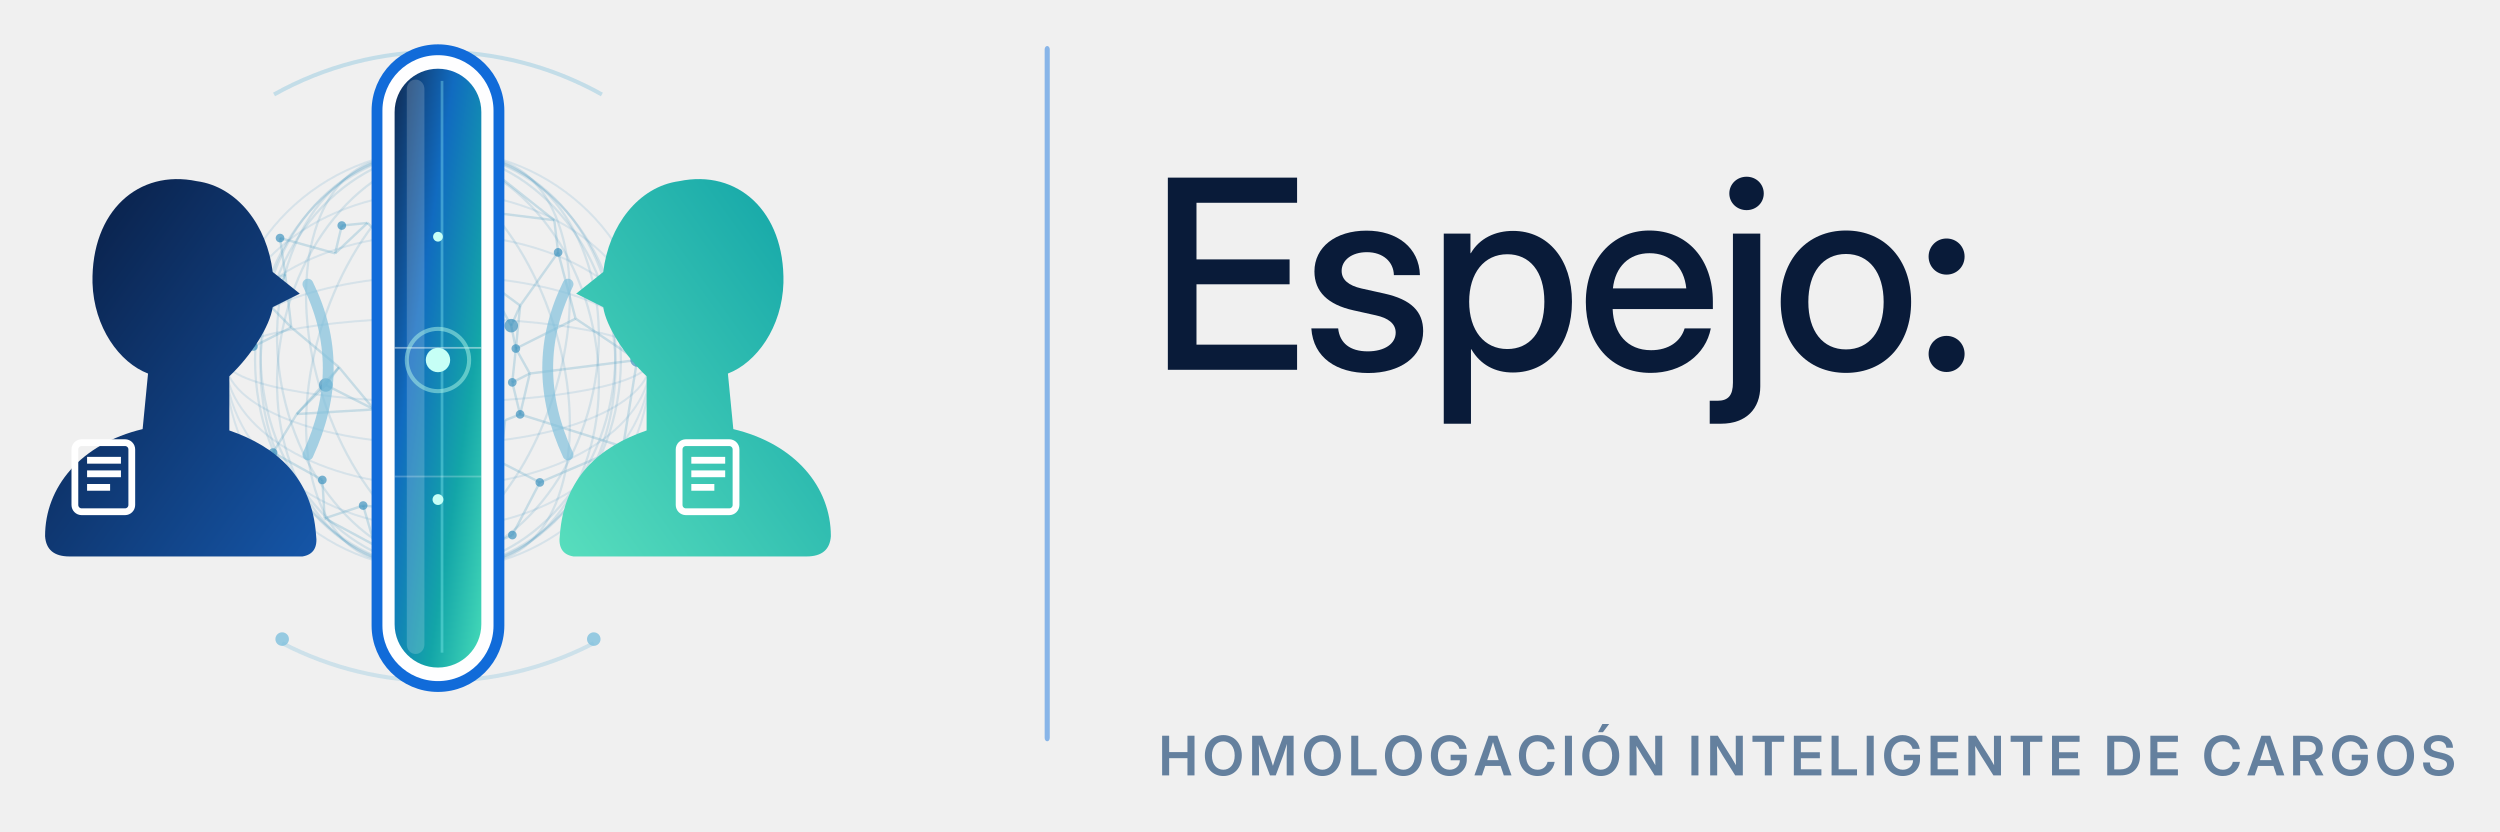
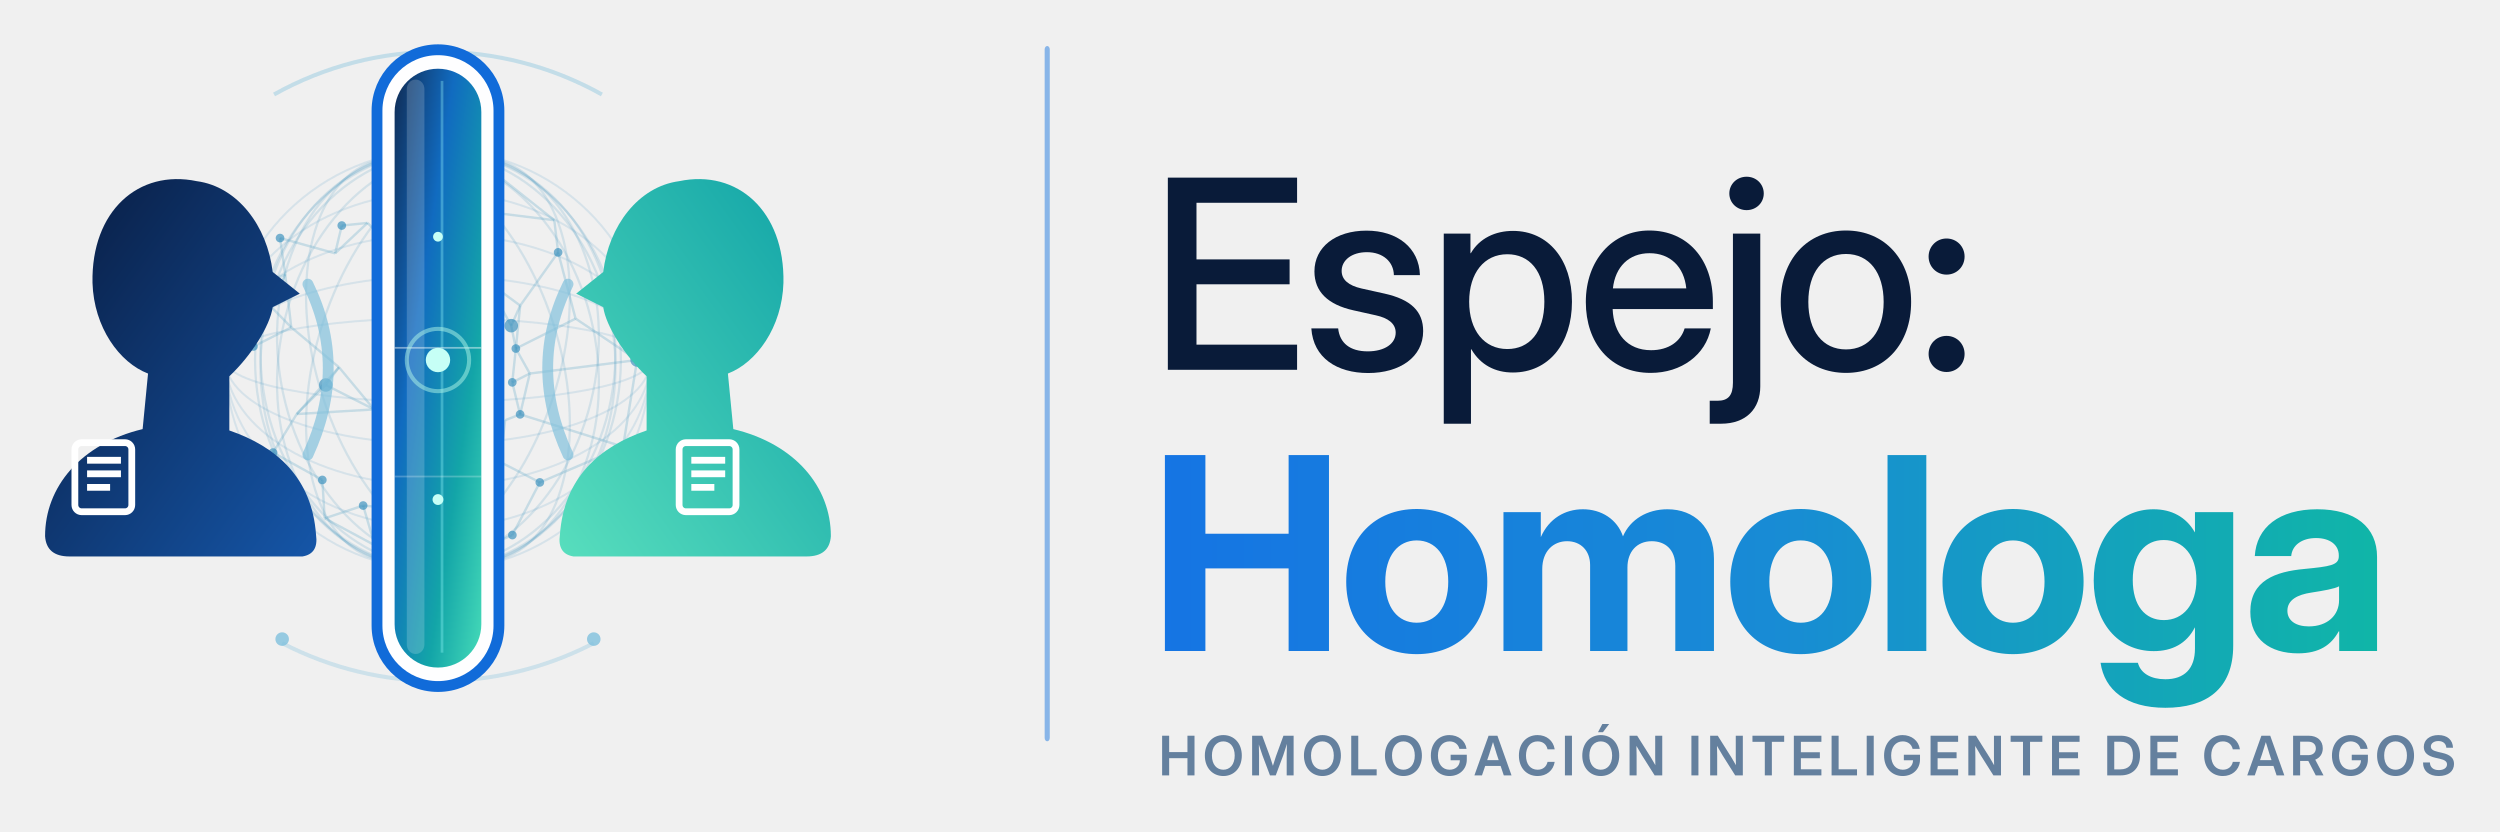
<svg xmlns="http://www.w3.org/2000/svg" width="1467" height="488" viewBox="65 98 1467 488">
  <defs>
    <linearGradient id="prism" x1="0" x2="0.95" y1="0" y2="1">
      <stop offset="0" stop-color="#102B54" />
      <stop offset="0.35" stop-color="#116BC0" />
      <stop offset="0.72" stop-color="#13A5A8" />
      <stop offset="1" stop-color="#42D7B7" />
    </linearGradient>
    <linearGradient id="bright" x1="0" y1="0" x2="1" y2="1">
      <stop stop-color="#0C64DD" />
      <stop offset="0.52" stop-color="#168DDB" />
      <stop offset="1" stop-color="#25C3A8" />
    </linearGradient>
    <linearGradient id="titleBanner" gradientUnits="userSpaceOnUse" x1="1320" y1="0" x2="2620" y2="0">
      <stop stop-color="#1574E4" />
      <stop offset=".56" stop-color="#188BD5" />
      <stop offset="1" stop-color="#10B6A7" />
    </linearGradient>
    <linearGradient id="titleBannerLight" gradientUnits="userSpaceOnUse" x1="1320" y1="0" x2="2620" y2="0">
      <stop stop-color="#6BB3FF" />
      <stop offset=".52" stop-color="#51CDDF" />
      <stop offset="1" stop-color="#68DFCA" />
    </linearGradient>
    <linearGradient id="titleHorizontal" gradientUnits="userSpaceOnUse" x1="740" y1="0" x2="2040" y2="0">
      <stop stop-color="#1574E4" />
      <stop offset=".56" stop-color="#188BD5" />
      <stop offset="1" stop-color="#10B6A7" />
    </linearGradient>
    <linearGradient id="titleHorizontalLight" gradientUnits="userSpaceOnUse" x1="740" y1="0" x2="2040" y2="0">
      <stop stop-color="#6BB3FF" />
      <stop offset=".52" stop-color="#51CDDF" />
      <stop offset="1" stop-color="#68DFCA" />
    </linearGradient>
    <linearGradient id="titleSquare" gradientUnits="userSpaceOnUse" x1="350" y1="0" x2="1250" y2="0">
      <stop stop-color="#1574E4" />
      <stop offset=".56" stop-color="#188BD5" />
      <stop offset="1" stop-color="#10B6A7" />
    </linearGradient>
    <linearGradient id="titleSquareLight" gradientUnits="userSpaceOnUse" x1="350" y1="0" x2="1250" y2="0">
      <stop stop-color="#6BB3FF" />
      <stop offset=".52" stop-color="#51CDDF" />
      <stop offset="1" stop-color="#68DFCA" />
    </linearGradient>
    <linearGradient id="leftHead" x1="0" y1="0" x2="1" y2="1">
      <stop stop-color="#091B3F" />
      <stop offset="1" stop-color="#1556A8" />
    </linearGradient>
    <linearGradient id="rightHead" x1="0" y1="0" x2="1" y2="1">
      <stop stop-color="#0EA1A6" />
      <stop offset="1" stop-color="#58DEBD" />
    </linearGradient>
    <linearGradient id="darkbg" x1="0" y1="0" x2="1" y2="1">
      <stop stop-color="#07152D" />
      <stop offset=".5" stop-color="#0E2851" />
      <stop offset="1" stop-color="#0A1B37" />
    </linearGradient>
    <linearGradient id="lightbg" x1="0" y1="0" x2="1" y2="1">
      <stop stop-color="#FCFEFF" />
      <stop offset=".65" stop-color="#F4F9FF" />
      <stop offset="1" stop-color="#EBF9F8" />
    </linearGradient>
    <radialGradient id="halolight">
      <stop stop-color="#B4EAEF" stop-opacity=".62" />
      <stop offset=".57" stop-color="#C3E9FB" stop-opacity=".25" />
      <stop offset="1" stop-color="#FFFFFF" stop-opacity="0" />
    </radialGradient>
    <radialGradient id="halodark">
      <stop stop-color="#1D9BAD" stop-opacity=".32" />
      <stop offset=".60" stop-color="#1985DA" stop-opacity=".12" />
      <stop offset="1" stop-color="#07315C" stop-opacity="0" />
    </radialGradient>
    <linearGradient id="mirrorShine">
      <stop stop-color="#FFFFFF" stop-opacity="0" />
      <stop offset=".39" stop-color="#FFFFFF" stop-opacity=".3" />
      <stop offset=".53" stop-color="#FFFFFF" stop-opacity=".02" />
      <stop offset="1" stop-color="#FFFFFF" stop-opacity="0" />
    </linearGradient>
    <linearGradient id="appGrad" x1="0" y1="0" x2="1" y2="1">
      <stop stop-color="#102C56" />
      <stop offset=".65" stop-color="#071A34" />
      <stop offset="1" stop-color="#061327" />
    </linearGradient>
    <linearGradient id="appLight" x1="0" y1="0" x2="1" y2="1">
      <stop stop-color="#F9FCFF" />
      <stop offset=".65" stop-color="#EDF8FD" />
      <stop offset="1" stop-color="#E9F7F3" />
    </linearGradient>
    <clipPath id="chipclip">
      <rect x="360" y="167" width="80" height="456" rx="40" />
    </clipPath>
  </defs>
  <g transform="translate(4 0) scale(.795)">
    <path d="M279 193 A248 248 0 0 1 521 193" stroke="#80C0DD" stroke-width="3" stroke-opacity=".4" fill="none" />
    <path d="M285 598 A250 250 0 0 0 515 598" stroke="#80C0DD" stroke-width="3" stroke-opacity=".32" fill="none" />
    <g fill="none">
      <ellipse cx="400" cy="389" rx="89.29" ry="154" stroke="#2C89B9" stroke-opacity="0.15" stroke-width="1.7" transform="rotate(-18 400 389)" />
      <ellipse cx="400" cy="389" rx="116.91" ry="154" stroke="#2C89B9" stroke-opacity="0.15" stroke-width="1.7" transform="rotate(-12 400 389)" />
      <ellipse cx="400" cy="389" rx="130.71" ry="154" stroke="#2C89B9" stroke-opacity="0.15" stroke-width="1.7" transform="rotate(-6 400 389)" />
      <ellipse cx="400" cy="389" rx="135.00" ry="154" stroke="#2C89B9" stroke-opacity="0.15" stroke-width="1.7" transform="rotate(0 400 389)" />
      <ellipse cx="400" cy="389" rx="130.71" ry="154" stroke="#2C89B9" stroke-opacity="0.15" stroke-width="1.7" transform="rotate(6 400 389)" />
      <ellipse cx="400" cy="389" rx="116.91" ry="154" stroke="#2C89B9" stroke-opacity="0.15" stroke-width="1.7" transform="rotate(12 400 389)" />
      <ellipse cx="400" cy="389" rx="89.29" ry="154" stroke="#2C89B9" stroke-opacity="0.15" stroke-width="1.7" transform="rotate(18 400 389)" />
      <ellipse cx="400" cy="389" rx="157" ry="31" stroke="#2C89B9" stroke-opacity=".13" stroke-width="1.5" />
      <ellipse cx="400" cy="389" rx="157" ry="62" stroke="#2C89B9" stroke-opacity=".13" stroke-width="1.5" />
      <ellipse cx="400" cy="389" rx="157" ry="93" stroke="#2C89B9" stroke-opacity=".13" stroke-width="1.5" />
      <ellipse cx="400" cy="389" rx="157" ry="124" stroke="#2C89B9" stroke-opacity=".13" stroke-width="1.5" />
      <ellipse cx="400" cy="389" rx="157" ry="155" stroke="#2C89B9" stroke-opacity=".13" stroke-width="1.5" />
      <path d="M546.99 389.00 L501.56 358.45" stroke="#58A4C5" stroke-width="1.8" stroke-opacity=".27" />
      <path d="M546.99 389.00 L536.60 453.04" stroke="#58A4C5" stroke-width="1.8" stroke-opacity=".27" />
      <path d="M546.99 389.00 L467.75 398.97" stroke="#58A4C5" stroke-width="1.8" stroke-opacity=".27" />
      <path d="M467.75 398.97 L454.84 405.50" stroke="#58A4C5" stroke-width="1.8" stroke-opacity=".27" />
      <path d="M467.75 398.97 L457.48 380.54" stroke="#58A4C5" stroke-width="1.8" stroke-opacity=".27" />
      <path d="M467.75 398.97 L460.62 429.11" stroke="#58A4C5" stroke-width="1.8" stroke-opacity=".27" />
      <path d="M454.84 405.50 L460.62 429.11" stroke="#58A4C5" stroke-width="1.8" stroke-opacity=".27" />
      <path d="M454.84 405.50 L457.48 380.54" stroke="#58A4C5" stroke-width="1.8" stroke-opacity=".27" />
      <path d="M536.60 453.04 L475.18 479.34" stroke="#58A4C5" stroke-width="1.8" stroke-opacity=".27" />
      <path d="M536.60 453.04 L460.62 429.11" stroke="#58A4C5" stroke-width="1.8" stroke-opacity=".27" />
      <path d="M460.62 429.11 L449.58 433.43" stroke="#58A4C5" stroke-width="1.8" stroke-opacity=".27" />
      <path d="M449.58 433.43 L445.94 464.27" stroke="#58A4C5" stroke-width="1.8" stroke-opacity=".27" />
      <path d="M475.18 479.34 L445.94 464.27" stroke="#58A4C5" stroke-width="1.8" stroke-opacity=".27" />
      <path d="M475.18 479.34 L454.91 518.21" stroke="#58A4C5" stroke-width="1.8" stroke-opacity=".27" />
      <path d="M445.94 464.27 L419.54 463.74" stroke="#58A4C5" stroke-width="1.8" stroke-opacity=".27" />
      <path d="M454.91 518.21 L416.09 535.23" stroke="#58A4C5" stroke-width="1.8" stroke-opacity=".27" />
      <path d="M419.54 463.74 L396.87 474.61" stroke="#58A4C5" stroke-width="1.8" stroke-opacity=".27" />
      <path d="M416.09 535.23 L379.53 499.83" stroke="#58A4C5" stroke-width="1.8" stroke-opacity=".27" />
      <path d="M416.09 535.23 L353.35 525.74" stroke="#58A4C5" stroke-width="1.8" stroke-opacity=".27" />
      <path d="M396.87 474.61 L379.53 499.83" stroke="#58A4C5" stroke-width="1.8" stroke-opacity=".27" />
      <path d="M379.53 499.83 L344.77 496.42" stroke="#58A4C5" stroke-width="1.8" stroke-opacity=".27" />
      <path d="M379.53 499.83 L353.35 525.74" stroke="#58A4C5" stroke-width="1.8" stroke-opacity=".27" />
      <path d="M353.35 525.74 L344.77 496.42" stroke="#58A4C5" stroke-width="1.8" stroke-opacity=".27" />
      <path d="M353.35 525.74 L316.39 505.86" stroke="#58A4C5" stroke-width="1.8" stroke-opacity=".27" />
      <path d="M344.77 496.42 L316.39 505.86" stroke="#58A4C5" stroke-width="1.8" stroke-opacity=".27" />
      <path d="M316.39 505.86 L314.64 477.53" stroke="#58A4C5" stroke-width="1.8" stroke-opacity=".27" />
      <path d="M314.64 477.53 L278.25 457.33" stroke="#58A4C5" stroke-width="1.8" stroke-opacity=".27" />
      <path d="M352.79 425.46 L317.20 407.44" stroke="#58A4C5" stroke-width="1.8" stroke-opacity=".27" />
      <path d="M352.79 425.46 L326.94 394.35" stroke="#58A4C5" stroke-width="1.8" stroke-opacity=".27" />
      <path d="M352.79 425.46 L295.77 428.87" stroke="#58A4C5" stroke-width="1.8" stroke-opacity=".27" />
      <path d="M278.25 457.33 L295.77 428.87" stroke="#58A4C5" stroke-width="1.8" stroke-opacity=".27" />
      <path d="M295.77 428.87 L317.20 407.44" stroke="#58A4C5" stroke-width="1.8" stroke-opacity=".27" />
      <path d="M295.77 428.87 L326.94 394.35" stroke="#58A4C5" stroke-width="1.8" stroke-opacity=".27" />
      <path d="M317.20 407.44 L326.94 394.35" stroke="#58A4C5" stroke-width="1.8" stroke-opacity=".27" />
      <path d="M326.94 394.35 L291.70 364.88" stroke="#58A4C5" stroke-width="1.8" stroke-opacity=".27" />
      <path d="M263.78 379.03 L291.70 364.88" stroke="#58A4C5" stroke-width="1.8" stroke-opacity=".27" />
      <path d="M263.78 379.03 L264.52 337.18" stroke="#58A4C5" stroke-width="1.8" stroke-opacity=".27" />
      <path d="M263.78 379.03 L287.24 325.72" stroke="#58A4C5" stroke-width="1.8" stroke-opacity=".27" />
      <path d="M291.70 364.88 L264.52 337.18" stroke="#58A4C5" stroke-width="1.8" stroke-opacity=".27" />
      <path d="M291.70 364.88 L287.24 325.72" stroke="#58A4C5" stroke-width="1.8" stroke-opacity=".27" />
      <path d="M264.52 337.18 L287.24 325.72" stroke="#58A4C5" stroke-width="1.8" stroke-opacity=".27" />
      <path d="M287.24 325.72 L283.43 298.99" stroke="#58A4C5" stroke-width="1.8" stroke-opacity=".27" />
      <path d="M283.43 298.99 L324.09 310.27" stroke="#58A4C5" stroke-width="1.8" stroke-opacity=".27" />
      <path d="M324.09 310.27 L328.99 289.74" stroke="#58A4C5" stroke-width="1.8" stroke-opacity=".27" />
      <path d="M324.09 310.27 L347.97 287.81" stroke="#58A4C5" stroke-width="1.8" stroke-opacity=".27" />
      <path d="M328.99 289.74 L347.97 287.81" stroke="#58A4C5" stroke-width="1.8" stroke-opacity=".27" />
      <path d="M347.97 287.81 L374.23 313.47" stroke="#58A4C5" stroke-width="1.8" stroke-opacity=".27" />
      <path d="M374.23 313.47 L396.90 304.06" stroke="#58A4C5" stroke-width="1.8" stroke-opacity=".27" />
      <path d="M373.33 244.60 L414.22 259.79" stroke="#58A4C5" stroke-width="1.8" stroke-opacity=".27" />
      <path d="M396.90 304.06 L435.76 330.40" stroke="#58A4C5" stroke-width="1.8" stroke-opacity=".27" />
      <path d="M396.90 304.06 L414.22 259.79" stroke="#58A4C5" stroke-width="1.8" stroke-opacity=".27" />
      <path d="M414.22 259.79 L437.09 247.12" stroke="#58A4C5" stroke-width="1.8" stroke-opacity=".27" />
      <path d="M414.22 259.79 L445.95 280.87" stroke="#58A4C5" stroke-width="1.8" stroke-opacity=".27" />
      <path d="M437.09 247.12 L445.95 280.87" stroke="#58A4C5" stroke-width="1.8" stroke-opacity=".27" />
      <path d="M437.09 247.12 L485.86 285.83" stroke="#58A4C5" stroke-width="1.8" stroke-opacity=".27" />
      <path d="M445.95 280.87 L485.86 285.83" stroke="#58A4C5" stroke-width="1.8" stroke-opacity=".27" />
      <path d="M435.76 330.40 L460.68 348.85" stroke="#58A4C5" stroke-width="1.8" stroke-opacity=".27" />
      <path d="M435.76 330.40 L454.07 363.65" stroke="#58A4C5" stroke-width="1.8" stroke-opacity=".27" />
      <path d="M485.86 285.83 L488.69 309.54" stroke="#58A4C5" stroke-width="1.8" stroke-opacity=".27" />
      <path d="M488.69 309.54 L460.68 348.85" stroke="#58A4C5" stroke-width="1.8" stroke-opacity=".27" />
      <path d="M488.69 309.54 L501.56 358.45" stroke="#58A4C5" stroke-width="1.8" stroke-opacity=".27" />
      <path d="M460.68 348.85 L454.07 363.65" stroke="#58A4C5" stroke-width="1.8" stroke-opacity=".27" />
      <path d="M460.68 348.85 L457.48 380.54" stroke="#58A4C5" stroke-width="1.8" stroke-opacity=".27" />
      <path d="M454.07 363.65 L457.48 380.54" stroke="#58A4C5" stroke-width="1.8" stroke-opacity=".27" />
      <path d="M501.56 358.45 L457.48 380.54" stroke="#58A4C5" stroke-width="1.8" stroke-opacity=".27" />
      <circle cx="546.99" cy="389.00" r="5" fill="#2C89B9" fill-opacity="0.62" stroke="none" />
      <circle cx="454.84" cy="405.50" r="3.2" fill="#2C89B9" fill-opacity="0.62" stroke="none" />
      <circle cx="460.62" cy="429.11" r="3.2" fill="#2C89B9" fill-opacity="0.62" stroke="none" />
      <circle cx="475.18" cy="479.34" r="3.2" fill="#2C89B9" fill-opacity="0.62" stroke="none" />
      <circle cx="454.91" cy="518.21" r="3.2" fill="#2C89B9" fill-opacity="0.62" stroke="none" />
      <circle cx="416.09" cy="535.23" r="5" fill="#2C89B9" fill-opacity="0.62" stroke="none" />
      <circle cx="379.53" cy="499.83" r="3.2" fill="#2C89B9" fill-opacity="0.62" stroke="none" />
      <circle cx="344.77" cy="496.42" r="3.2" fill="#2C89B9" fill-opacity="0.62" stroke="none" />
      <circle cx="314.64" cy="477.53" r="3.2" fill="#2C89B9" fill-opacity="0.62" stroke="none" />
      <circle cx="278.25" cy="457.33" r="3.2" fill="#2C89B9" fill-opacity="0.62" stroke="none" />
      <circle cx="317.20" cy="407.44" r="5" fill="#2C89B9" fill-opacity="0.62" stroke="none" />
      <circle cx="263.78" cy="379.03" r="3.2" fill="#2C89B9" fill-opacity="0.62" stroke="none" />
      <circle cx="264.52" cy="337.18" r="3.2" fill="#2C89B9" fill-opacity="0.62" stroke="none" />
      <circle cx="283.43" cy="298.99" r="3.2" fill="#2C89B9" fill-opacity="0.62" stroke="none" />
      <circle cx="328.99" cy="289.74" r="3.2" fill="#2C89B9" fill-opacity="0.62" stroke="none" />
      <circle cx="374.23" cy="313.47" r="5" fill="#2C89B9" fill-opacity="0.62" stroke="none" />
      <circle cx="396.90" cy="304.06" r="3.2" fill="#2C89B9" fill-opacity="0.62" stroke="none" />
      <circle cx="437.09" cy="247.12" r="3.2" fill="#2C89B9" fill-opacity="0.62" stroke="none" />
      <circle cx="435.76" cy="330.40" r="3.2" fill="#2C89B9" fill-opacity="0.62" stroke="none" />
      <circle cx="488.69" cy="309.54" r="3.2" fill="#2C89B9" fill-opacity="0.62" stroke="none" />
      <circle cx="454.07" cy="363.65" r="5" fill="#2C89B9" fill-opacity="0.62" stroke="none" />
      <circle cx="457.48" cy="380.54" r="3.2" fill="#2C89B9" fill-opacity="0.62" stroke="none" />
    </g>
    <path d="M304 333 Q334 394 304 459" stroke="#80C0DD" stroke-width="8" fill="none" stroke-linecap="round" stroke-opacity=".68" />
    <path d="M496 333 Q466 394 496 459" stroke="#80C0DD" stroke-width="8" fill="none" stroke-linecap="round" stroke-opacity=".68" />
    <path d="M 222 257 C 179 248 144 279 145 332 C 146 365 165 391 186 399 L 182 440 C 136 451 110 483 110 519 Q 111 534 128 534 L 300 534 Q 312 532 310 518 C 307 476 281 453 246 441 L 246 401 C 262 386 276 364 278 350 L 298 340 L 278 324 C 274 290 252 261 222 257 Z" fill="url(#leftHead)" />
    <path d="M 222 257 C 179 248 144 279 145 332 C 146 365 165 391 186 399 L 182 440 C 136 451 110 483 110 519 Q 111 534 128 534 L 300 534 Q 312 532 310 518 C 307 476 281 453 246 441 L 246 401 C 262 386 276 364 278 350 L 298 340 L 278 324 C 274 290 252 261 222 257 Z" transform="translate(800 0) scale(-1 1)" fill="url(#rightHead)" />
    <g transform="translate(157 472)" fill="none" stroke="#FFFFFF" stroke-width="5" stroke-linejoin="round">
      <rect x="-25" y="-22" width="42" height="51" rx="5" />
      <path d="M-16 -9 H9 M-16 1 H9 M-16 11 H1" />
    </g>
    <g transform="translate(603 472)" fill="none" stroke="#FFFFFF" stroke-width="5" stroke-linejoin="round">
      <rect x="-25" y="-22" width="42" height="51" rx="5" />
      <path d="M-16 -9 H9 M-16 1 H9 M-16 11 H1" />
    </g>
    <rect x="355" y="160" width="90" height="470" rx="45" fill="#FEFEFF" stroke="#116BD9" stroke-width="8" />
    <rect x="368" y="174" width="64" height="442" rx="32" fill="url(#prism)" />
    <rect x="377" y="182" width="13" height="424" rx="7" fill="#FFFFFF" opacity=".18" />
    <path d="M403 183 V605" stroke="#9DFFFF" stroke-opacity=".32" stroke-width="2" />
    <path d="M368 380 H432" stroke="#FFFFFF" stroke-width="1.3" stroke-opacity=".45" />
    <path d="M368 475 H432" stroke="#FFFFFF" stroke-width="1.3" stroke-opacity=".24" />
    <circle cx="400" cy="389" r="9" fill="#C6FFF6" />
    <circle cx="400" cy="389" r="23" fill="none" stroke="#B0F7E9" stroke-opacity=".5" stroke-width="3" />
    <circle cx="400" cy="298" r="3.6" fill="#C6FFF6" />
    <circle cx="400" cy="492" r="4" fill="#C6FFF6" />
    <circle cx="285" cy="595" r="5" fill="#80C0DD" opacity=".8" />
    <circle cx="515" cy="595" r="5" fill="#80C0DD" opacity=".8" />
  </g>
  <rect x="678" y="125" width="3" height="408" rx="2" fill="#1775DF" opacity=".48" />
  <g fill="#091B39" opacity="1">
    <path d="M136 0H1138V195H358V663H1080V856H358V1295H1138V1490H136Z" transform="translate(740.00 315.00) scale(0.075684 -0.075684)" />
    <path d="M510 -25C756 -25 936 99 936 300C936 453 842 545 636 591L456 631C361 653 304 696 304 767C304 848 380 912 500 912C625 912 707 837 709 734H911C905 947 735 1079 497 1079C255 1079 93 950 93 763C93 606 197 505 396 461L571 422C662 402 723 360 723 288C723 204 640 143 506 143C369 143 289 207 277 321H69C84 92 268 -25 510 -25Z" transform="translate(829.27 315.00) scale(0.075684 -0.075684)" />
    <path d="M119 -418H330V159H333C404 38 517 -21 655 -21C930 -21 1113 201 1113 528C1113 854 929 1077 656 1077C519 1077 396 1020 329 904H326V1056H119ZM612 161C432 161 316 306 316 528C316 750 432 896 612 896C782 896 899 767 899 528C899 290 782 161 612 161Z" transform="translate(903.19 315.00) scale(0.075684 -0.075684)" />
    <path d="M570 -24C809 -24 997 117 1036 321H833C803 221 711 152 573 152C388 152 282 281 275 471H1052V528C1052 854 858 1080 559 1080C271 1080 67 848 67 526C67 207 257 -24 570 -24ZM277 631C295 799 402 904 561 904C721 904 829 799 846 631Z" transform="translate(990.49 315.00) scale(0.075684 -0.075684)" />
    <path d="M119 1056V-100C119 -198 83 -240 -1 -240H-61V-418H27C224 -418 331 -299 331 -128V1056ZM225 1238C300 1238 358 1295 358 1367C358 1440 300 1497 225 1497C150 1497 91 1440 91 1367C91 1295 150 1238 225 1238Z" transform="translate(1072.88 315.00) scale(0.075684 -0.075684)" />
    <path d="M573 -24C875 -24 1078 201 1078 526C1078 853 875 1080 573 1080C271 1080 67 853 67 526C67 201 271 -24 573 -24ZM573 158C392 158 281 301 281 526C281 753 393 898 573 898C753 898 865 753 865 526C865 302 754 158 573 158Z" transform="translate(1104.86 315.00) scale(0.075684 -0.075684)" />
    <path d="M233 738C312 738 373 800 373 878C373 956 312 1018 233 1018C155 1018 94 956 94 878C94 800 155 738 233 738ZM233 -17C312 -17 373 44 373 123C373 201 312 263 233 263C155 263 94 201 94 123C94 44 155 -17 233 -17Z" transform="translate(1189.59 315.00) scale(0.075684 -0.075684)" />
  </g>
  <defs>
    <clipPath id="clip_horizontal_light">
-       <g fill="#FFFFFF" opacity="1">
-         <path d="M111 0H419V628H1052V0H1359V1490H1052V892H419V1490H111Z" transform="translate(740.00 480.00) scale(0.077148 -0.077148)" />
-         <path d="M594 -24C915 -24 1131 196 1131 527C1131 858 915 1080 594 1080C274 1080 58 858 58 527C58 196 274 -24 594 -24ZM594 215C451 215 355 331 355 527C355 724 452 841 594 841C737 841 834 724 834 527C834 331 738 215 594 215Z" transform="translate(850.49 480.00) scale(0.077148 -0.077148)" />
-         <path d="M104 0H399V623C399 759 483 835 588 835C691 835 763 764 763 654V0H1047V636C1047 754 1118 835 1232 835C1333 835 1411 773 1411 646V0H1705V700C1705 942 1554 1078 1351 1078C1198 1078 1068 1001 1013 872C969 1001 850 1078 708 1078C574 1078 451 1009 388 866V1056H104Z" transform="translate(939.21 480.00) scale(0.077148 -0.077148)" />
-         <path d="M594 -24C915 -24 1131 196 1131 527C1131 858 915 1080 594 1080C274 1080 58 858 58 527C58 196 274 -24 594 -24ZM594 215C451 215 355 331 355 527C355 724 452 841 594 841C737 841 834 724 834 527C834 331 738 215 594 215Z" transform="translate(1075.85 480.00) scale(0.077148 -0.077148)" />
-         <path d="M399 1490H104V0H399Z" transform="translate(1164.58 480.00) scale(0.077148 -0.077148)" />
-         <path d="M594 -24C915 -24 1131 196 1131 527C1131 858 915 1080 594 1080C274 1080 58 858 58 527C58 196 274 -24 594 -24ZM594 215C451 215 355 331 355 527C355 724 452 841 594 841C737 841 834 724 834 527C834 331 738 215 594 215Z" transform="translate(1200.39 480.00) scale(0.077148 -0.077148)" />
-         <path d="M603 -432C909 -432 1119 -294 1119 41V1056H828V903H827C760 1020 650 1078 513 1078C243 1078 58 853 58 536C58 221 239 -1 515 -1C653 -1 764 55 827 179H828V17C828 -135 747 -215 603 -215C493 -215 415 -170 394 -90H110C140 -295 303 -432 603 -432ZM591 235C448 235 355 346 355 540C355 734 448 844 591 844C740 844 839 724 839 540C839 355 740 235 591 235Z" transform="translate(1289.12 480.00) scale(0.077148 -0.077148)" />
-         <path d="M427 -18C589 -18 680 46 736 149H740V0H1028V716C1028 942 862 1078 573 1078C283 1078 111 940 98 722H375C382 803 454 859 564 859C672 859 737 805 737 727V720C737 652 669 643 476 624C256 604 64 536 64 298C64 87 216 -18 427 -18ZM509 187C410 187 346 231 346 306C346 390 426 429 527 444C622 459 705 473 739 492V386C739 272 651 187 509 187Z" transform="translate(1380.55 480.00) scale(0.077148 -0.077148)" />
-       </g>
+       <path d="M111 0H419V628H1052V0H1359V1490H1052V892H419V1490H111Z" transform="translate(740.00 480.00) scale(0.077148 -0.077148)" />
+       <path d="M594 -24C915 -24 1131 196 1131 527C1131 858 915 1080 594 1080C274 1080 58 858 58 527C58 196 274 -24 594 -24ZM594 215C451 215 355 331 355 527C355 724 452 841 594 841C737 841 834 724 834 527C834 331 738 215 594 215Z" transform="translate(850.49 480.00) scale(0.077148 -0.077148)" />
+       <path d="M104 0H399V623C399 759 483 835 588 835C691 835 763 764 763 654V0H1047V636C1047 754 1118 835 1232 835C1333 835 1411 773 1411 646V0H1705V700C1705 942 1554 1078 1351 1078C1198 1078 1068 1001 1013 872C969 1001 850 1078 708 1078C574 1078 451 1009 388 866V1056H104Z" transform="translate(939.21 480.00) scale(0.077148 -0.077148)" />
+       <path d="M594 -24C915 -24 1131 196 1131 527C1131 858 915 1080 594 1080C274 1080 58 858 58 527C58 196 274 -24 594 -24ZM594 215C451 215 355 331 355 527C355 724 452 841 594 841C737 841 834 724 834 527C834 331 738 215 594 215Z" transform="translate(1075.85 480.00) scale(0.077148 -0.077148)" />
+       <path d="M399 1490H104V0H399Z" transform="translate(1164.58 480.00) scale(0.077148 -0.077148)" />
+       <path d="M594 -24C915 -24 1131 196 1131 527C1131 858 915 1080 594 1080C274 1080 58 858 58 527C58 196 274 -24 594 -24ZM594 215C451 215 355 331 355 527C355 724 452 841 594 841C737 841 834 724 834 527C834 331 738 215 594 215Z" transform="translate(1200.39 480.00) scale(0.077148 -0.077148)" />
+       <path d="M603 -432C909 -432 1119 -294 1119 41V1056H828V903H827C760 1020 650 1078 513 1078C243 1078 58 853 58 536C58 221 239 -1 515 -1C653 -1 764 55 827 179H828V17C828 -135 747 -215 603 -215C493 -215 415 -170 394 -90H110C140 -295 303 -432 603 -432ZM591 235C448 235 355 346 355 540C355 734 448 844 591 844C740 844 839 724 839 540C839 355 740 235 591 235Z" transform="translate(1289.12 480.00) scale(0.077148 -0.077148)" />
+       <path d="M427 -18C589 -18 680 46 736 149H740V0H1028V716C1028 942 862 1078 573 1078C283 1078 111 940 98 722H375C382 803 454 859 564 859C672 859 737 805 737 727V720C737 652 669 643 476 624C256 604 64 536 64 298C64 87 216 -18 427 -18ZM509 187C410 187 346 231 346 306C346 390 426 429 527 444C622 459 705 473 739 492V386C739 272 651 187 509 187Z" transform="translate(1380.55 480.00) scale(0.077148 -0.077148)" />
    </clipPath>
    <linearGradient id="gradient_horizontal_light" gradientUnits="userSpaceOnUse" x1="740.00" y1="0" x2="1464.88" y2="0">
      <stop stop-color="#1574E4" />
      <stop offset=".50" stop-color="#188BD5" />
      <stop offset="1" stop-color="#10B6A7" />
    </linearGradient>
  </defs>
  <rect x="738" y="290.4" width="728.88" height="268.6" fill="url(#gradient_horizontal_light)" clip-path="url(#clip_horizontal_light)" />
  <g fill="#64809E" opacity="1">
    <path d="M124 0H388V646H1075V0H1340V1490H1075V875H388V1490H124Z" transform="translate(745.00 553.00) scale(0.015625 -0.015625)" />
    <path d="M766 -24C1165 -24 1460 279 1460 744C1460 1211 1165 1514 766 1514C367 1514 72 1211 72 744C72 280 367 -24 766 -24ZM766 213C522 213 338 404 338 744C338 1085 522 1277 766 1277C1009 1277 1193 1085 1193 744C1193 404 1009 213 766 213Z" transform="translate(770.88 553.00) scale(0.015625 -0.015625)" />
    <path d="M124 0H384V760C384 860 379 1015 376 1162C428 1001 478 847 509 760L795 0H1011L1295 760C1327 851 1378 1015 1431 1183C1427 1030 1422 865 1422 760V0H1682V1490H1300L1015 707C988 624 940 475 905 359C870 475 822 624 794 707L504 1490H124Z" transform="translate(797.81 553.00) scale(0.015625 -0.015625)" />
    <path d="M766 -24C1165 -24 1460 279 1460 744C1460 1211 1165 1514 766 1514C367 1514 72 1211 72 744C72 280 367 -24 766 -24ZM766 213C522 213 338 404 338 744C338 1085 522 1277 766 1277C1009 1277 1193 1085 1193 744C1193 404 1009 213 766 213Z" transform="translate(829.03 553.00) scale(0.015625 -0.015625)" />
    <path d="M124 0H1079V229H388V1490H124Z" transform="translate(855.97 553.00) scale(0.015625 -0.015625)" />
    <path d="M766 -24C1165 -24 1460 279 1460 744C1460 1211 1165 1514 766 1514C367 1514 72 1211 72 744C72 280 367 -24 766 -24ZM766 213C522 213 338 404 338 744C338 1085 522 1277 766 1277C1009 1277 1193 1085 1193 744C1193 404 1009 213 766 213Z" transform="translate(876.56 553.00) scale(0.015625 -0.015625)" />
    <path d="M771 -24C1147 -24 1422 233 1422 596V776H815V567H1161C1159 356 997 213 777 213C509 213 338 422 338 744C338 1067 508 1277 775 1277C966 1277 1106 1164 1143 996H1412C1369 1304 1101 1514 768 1514C368 1514 72 1212 72 744C72 288 358 -24 771 -24Z" transform="translate(903.50 553.00) scale(0.015625 -0.015625)" />
    <path d="M13 0H297L419 356H997L1116 0H1407L877 1490H545ZM493 573 565 783C610 920 655 1063 711 1251C767 1063 811 920 855 783L925 573Z" transform="translate(929.98 553.00) scale(0.015625 -0.015625)" />
    <path d="M774 -24C1110 -24 1366 184 1416 509H1148C1106 320 966 213 776 213C502 213 338 424 338 744C338 1066 503 1277 776 1277C967 1277 1107 1169 1147 979H1416C1366 1305 1110 1514 774 1514C363 1514 72 1212 72 744C72 279 363 -24 774 -24Z" transform="translate(955.17 553.00) scale(0.015625 -0.015625)" />
    <path d="M388 1490H124V0H388Z" transform="translate(981.36 553.00) scale(0.015625 -0.015625)" />
    <path d="M766 -24C1165 -24 1460 279 1460 744C1460 1211 1165 1514 766 1514C367 1514 72 1211 72 744C72 280 367 -24 766 -24ZM766 213C522 213 338 404 338 744C338 1085 522 1277 766 1277C1009 1277 1193 1085 1193 744C1193 404 1009 213 766 213ZM662 1622H848L1081 1930H825Z" transform="translate(992.36 553.00) scale(0.015625 -0.015625)" />
    <path d="M124 0H388V749C388 814 387 942 381 1108C472 947 551 815 593 748L1065 0H1351V1490H1086V678C1086 619 1088 495 1092 383C1033 489 967 603 932 659L409 1490H124Z" transform="translate(1019.30 553.00) scale(0.015625 -0.015625)" />
    <path d="M388 1490H124V0H388Z" transform="translate(1055.58 553.00) scale(0.015625 -0.015625)" />
    <path d="M124 0H388V749C388 814 387 942 381 1108C472 947 551 815 593 748L1065 0H1351V1490H1086V678C1086 619 1088 495 1092 383C1033 489 967 603 932 659L409 1490H124Z" transform="translate(1066.58 553.00) scale(0.015625 -0.015625)" />
    <path d="M46 1261H510V0H775V1261H1237V1490H46Z" transform="translate(1092.62 553.00) scale(0.015625 -0.015625)" />
    <path d="M124 0H1159V229H388V644H1101V869H388V1261H1159V1490H124Z" transform="translate(1115.69 553.00) scale(0.015625 -0.015625)" />
    <path d="M124 0H1079V229H388V1490H124Z" transform="translate(1137.84 553.00) scale(0.015625 -0.015625)" />
    <path d="M388 1490H124V0H388Z" transform="translate(1158.44 553.00) scale(0.015625 -0.015625)" />
    <path d="M771 -24C1147 -24 1422 233 1422 596V776H815V567H1161C1159 356 997 213 777 213C509 213 338 422 338 744C338 1067 508 1277 775 1277C966 1277 1106 1164 1143 996H1412C1369 1304 1101 1514 768 1514C368 1514 72 1212 72 744C72 288 358 -24 771 -24Z" transform="translate(1169.44 553.00) scale(0.015625 -0.015625)" />
    <path d="M124 0H1159V229H388V644H1101V869H388V1261H1159V1490H124Z" transform="translate(1195.92 553.00) scale(0.015625 -0.015625)" />
    <path d="M124 0H388V749C388 814 387 942 381 1108C472 947 551 815 593 748L1065 0H1351V1490H1086V678C1086 619 1088 495 1092 383C1033 489 967 603 932 659L409 1490H124Z" transform="translate(1218.08 553.00) scale(0.015625 -0.015625)" />
    <path d="M46 1261H510V0H775V1261H1237V1490H46Z" transform="translate(1244.12 553.00) scale(0.015625 -0.015625)" />
    <path d="M124 0H1159V229H388V644H1101V869H388V1261H1159V1490H124Z" transform="translate(1267.19 553.00) scale(0.015625 -0.015625)" />
    <path d="M627 0C1083 0 1356 286 1356 747C1356 1205 1081 1490 638 1490H124V0ZM388 226V1264H621C935 1264 1089 1075 1089 747C1089 416 937 226 613 226Z" transform="translate(1299.58 553.00) scale(0.015625 -0.015625)" />
    <path d="M124 0H1159V229H388V644H1101V869H388V1261H1159V1490H124Z" transform="translate(1324.89 553.00) scale(0.015625 -0.015625)" />
    <path d="M774 -24C1110 -24 1366 184 1416 509H1148C1106 320 966 213 776 213C502 213 338 424 338 744C338 1066 503 1277 776 1277C967 1277 1107 1169 1147 979H1416C1366 1305 1110 1514 774 1514C363 1514 72 1212 72 744C72 279 363 -24 774 -24Z" transform="translate(1357.28 553.00) scale(0.015625 -0.015625)" />
    <path d="M13 0H297L419 356H997L1116 0H1407L877 1490H545ZM493 573 565 783C610 920 655 1063 711 1251C767 1063 811 920 855 783L925 573Z" transform="translate(1383.47 553.00) scale(0.015625 -0.015625)" />
    <path d="M124 0H388V542H688C691 542 693 542 695 542L975 0H1266L955 590C1132 662 1238 811 1238 1014C1238 1306 1033 1490 705 1490H124ZM388 760V1266H690C868 1266 978 1169 978 1014C978 858 868 760 692 760Z" transform="translate(1408.66 553.00) scale(0.015625 -0.015625)" />
    <path d="M771 -24C1147 -24 1422 233 1422 596V776H815V567H1161C1159 356 997 213 777 213C509 213 338 422 338 744C338 1067 508 1277 775 1277C966 1277 1106 1164 1143 996H1412C1369 1304 1101 1514 768 1514C368 1514 72 1212 72 744C72 288 358 -24 771 -24Z" transform="translate(1432.27 553.00) scale(0.015625 -0.015625)" />
    <path d="M766 -24C1165 -24 1460 279 1460 744C1460 1211 1165 1514 766 1514C367 1514 72 1211 72 744C72 280 367 -24 766 -24ZM766 213C522 213 338 404 338 744C338 1085 522 1277 766 1277C1009 1277 1193 1085 1193 744C1193 404 1009 213 766 213Z" transform="translate(1458.75 553.00) scale(0.015625 -0.015625)" />
    <path d="M663 -24C1016 -24 1237 152 1237 430C1237 649 1098 778 789 847L638 882C444 927 367 983 367 1083C367 1205 484 1290 649 1290C823 1290 937 1195 948 1038H1199C1190 1334 983 1514 650 1514C321 1514 102 1336 102 1070C102 861 239 730 537 662L697 626C896 580 974 519 974 414C974 283 851 199 665 199C458 199 334 306 332 486H73C73 167 294 -24 663 -24Z" transform="translate(1485.69 553.00) scale(0.015625 -0.015625)" />
  </g>
</svg>
